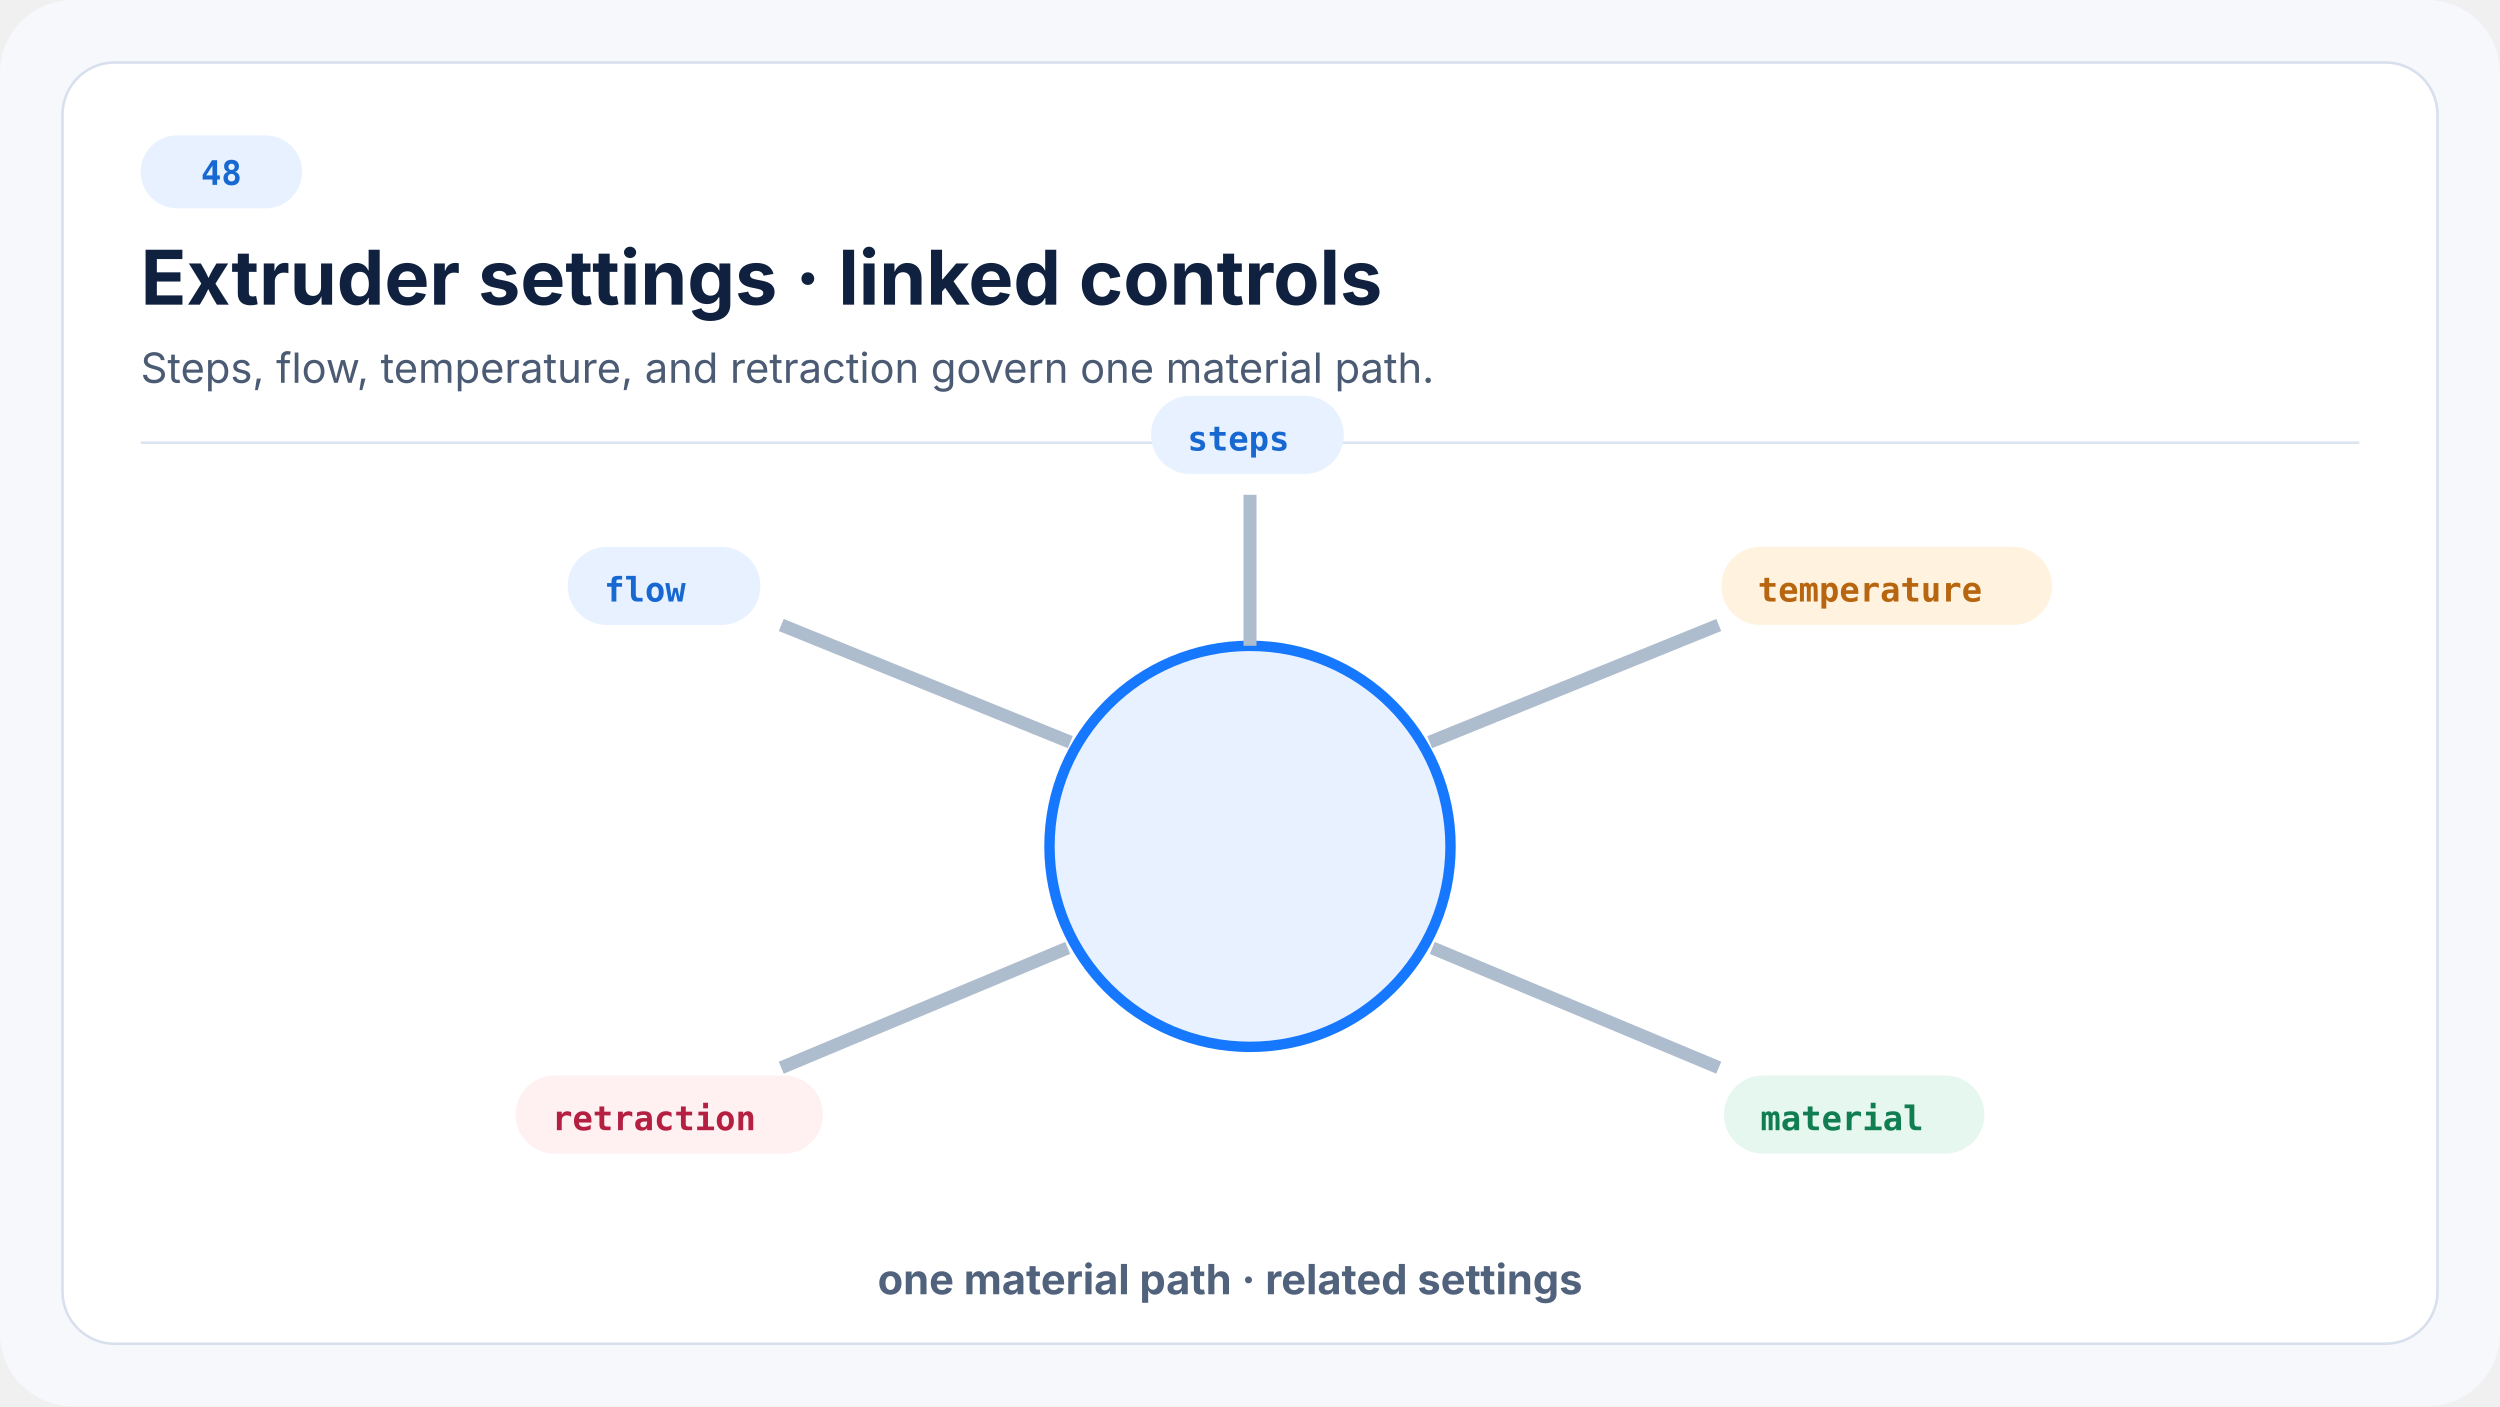
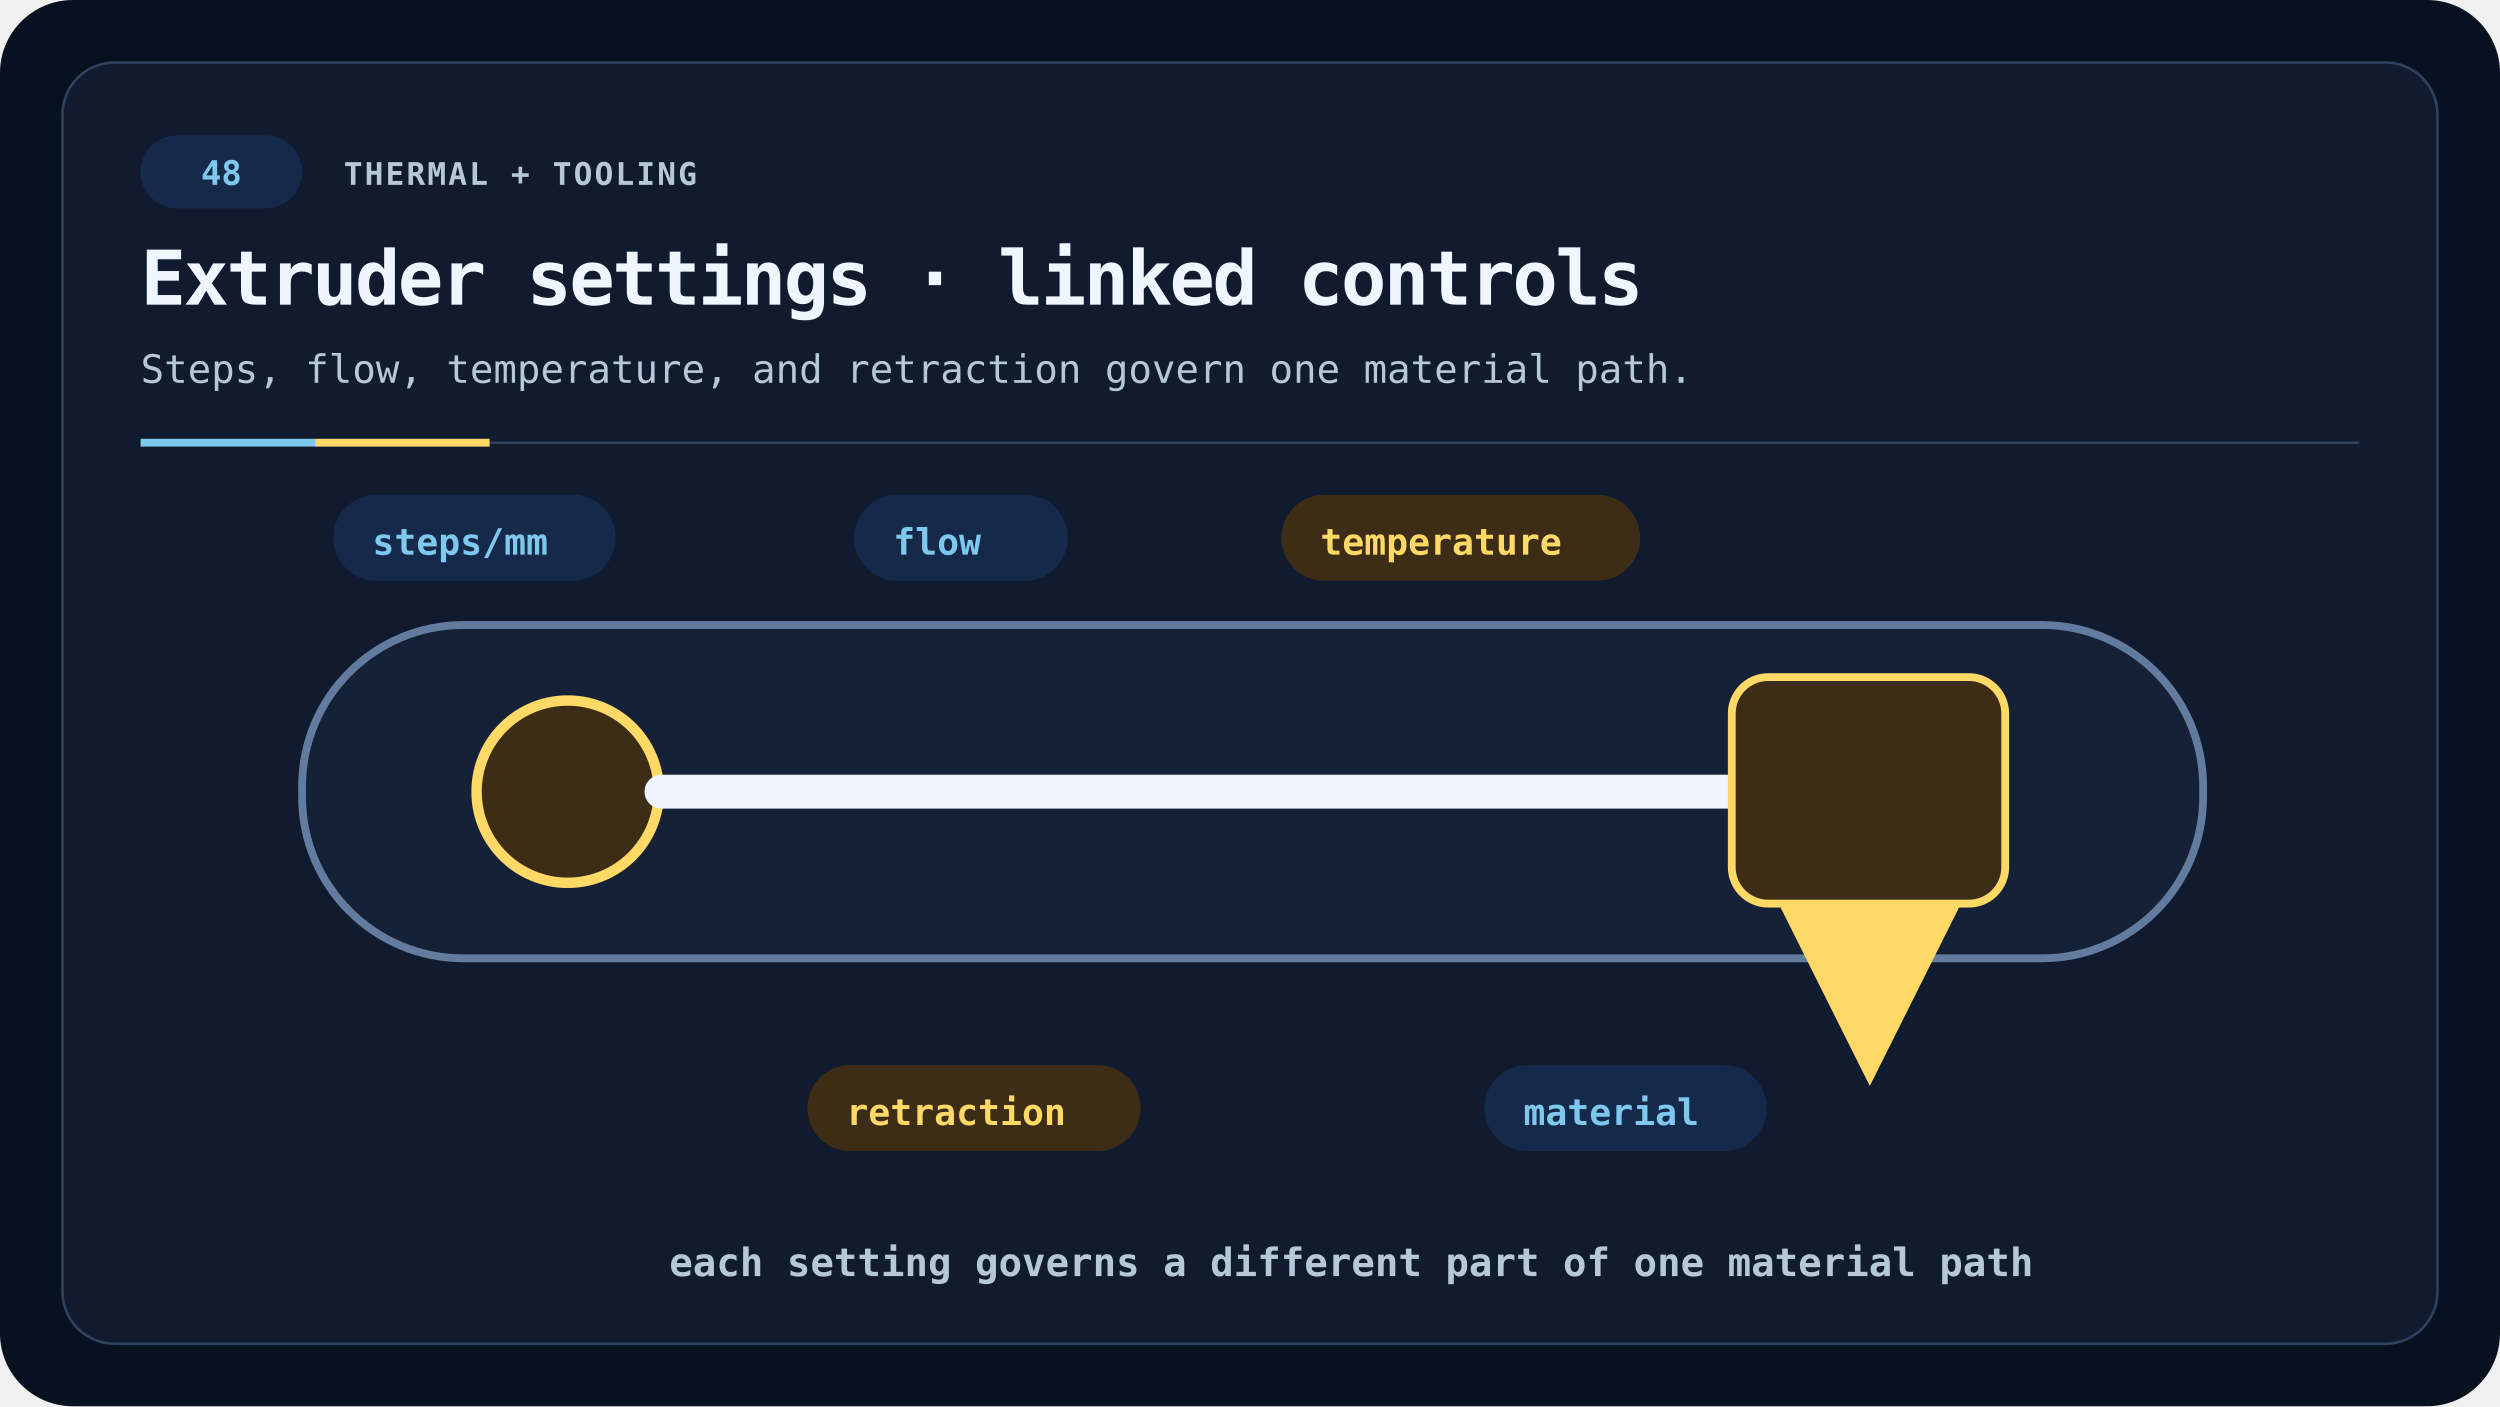
<svg xmlns="http://www.w3.org/2000/svg" viewBox="0 0 960 540" role="img" aria-labelledby="title-48-extruder-options desc-48-extruder-options">
  <defs>
+     <style>@font-face{font-family:'Smoothie Technical';src:url('fonts/JetBrainsMono-Regular.ttf') format('truetype');font-weight:400;}@font-face{font-family:'Smoothie Technical';src:url('fonts/JetBrainsMono-SemiBold.ttf') format('truetype');font-weight:700;}</style>
    <marker id="blue" markerWidth="10" markerHeight="10" refX="8" refY="5" orient="auto">
-       <path d="M0,0 L10,5 L0,10 z" fill="#1677ff" />
+       <path d="M0,0 L10,5 L0,10 z" fill="#7ec8ed" />
    </marker>
    <marker id="green" markerWidth="10" markerHeight="10" refX="8" refY="5" orient="auto">
-       <path d="M0,0 L10,5 L0,10 z" fill="#19a974" />
+       <path d="M0,0 L10,5 L0,10 z" fill="#ffd966" />
    </marker>
    <marker id="orange" markerWidth="10" markerHeight="10" refX="8" refY="5" orient="auto">
-       <path d="M0,0 L10,5 L0,10 z" fill="#f28c28" />
+       <path d="M0,0 L10,5 L0,10 z" fill="#ffd966" />
    </marker>
    <filter id="shadow" x="-20%" y="-20%" width="140%" height="140%">
      <feDropShadow dx="0" dy="5" stdDeviation="8" flood-color="#172033" flood-opacity=".14" />
    </filter>
  </defs>
-   <rect width="960" height="540" rx="28" fill="#f6f8fc" />
-   <rect x="24" y="24" width="912" height="492" rx="20" fill="#fff" stroke="#d8e0ed" />
-   <rect x="54" y="52" width="62" height="28" rx="14" fill="#e8f1ff" />
-   <text x="85" y="71" text-anchor="middle" font-family="ui-monospace, SFMono-Regular, Menlo, monospace" font-size="13" font-weight="700" fill="#1769d1">48</text>
-   <text x="54" y="117" font-family="Inter, Arial, sans-serif" font-size="29" font-weight="750" fill="#10213f">Extruder settings · linked controls</text>
-   <text x="54" y="147" font-family="Inter, Arial, sans-serif" font-size="16" fill="#4b5b73">Steps, flow, temperature, and retraction govern one material path.</text>
-   <line x1="54" y1="170" x2="906" y2="170" stroke="#dce4ef" />
-   <circle cx="480" cy="325" r="77" fill="#e8f1ff" stroke="#1677ff" stroke-width="4" />
-   <path d="M480 248 V190 M411 285 L300 240 M549 285 L660 240 M410 364 L300 410 M550 364 L660 410" stroke="#aebdce" stroke-width="5" />
-   <rect x="442" y="152" width="74" height="30" rx="15" fill="#e8f1ff" />
-   <text x="456" y="173" font-family="ui-monospace, SFMono-Regular, Menlo, monospace" font-size="13" font-weight="700" fill="#1769d1">steps</text>
-   <rect x="218" y="210" width="74" height="30" rx="15" fill="#e8f1ff" />
-   <text x="232" y="231" font-family="ui-monospace, SFMono-Regular, Menlo, monospace" font-size="13" font-weight="700" fill="#1769d1">flow</text>
-   <rect x="661" y="210" width="127" height="30" rx="15" fill="#fff3df" />
-   <text x="675" y="231" font-family="ui-monospace, SFMono-Regular, Menlo, monospace" font-size="13" font-weight="700" fill="#b7650f">temperature</text>
-   <rect x="198" y="413" width="118" height="30" rx="15" fill="#fff0f1" />
-   <text x="212" y="434" font-family="ui-monospace, SFMono-Regular, Menlo, monospace" font-size="13" font-weight="700" fill="#b41f42">retraction</text>
-   <rect x="662" y="413" width="100" height="30" rx="15" fill="#e5f7ee" />
-   <text x="676" y="434" font-family="ui-monospace, SFMono-Regular, Menlo, monospace" font-size="13" font-weight="700" fill="#117e52">material</text>
-   <text x="337" y="497" font-family="Inter, Arial, sans-serif" font-size="16" font-weight="650" fill="#51627c">one material path · related settings</text>
+   <rect width="960" height="540" rx="28" fill="#07111f" />
+   <rect x="24" y="24" width="912" height="492" rx="20" fill="#101b2f" stroke="#30415e" />
+   <rect x="54" y="52" width="62" height="28" rx="14" fill="#152a4b" />
+   <text x="85" y="71" text-anchor="middle" font-family="'Smoothie Technical', 'JetBrains Mono', 'DejaVu Sans Mono', monospace" font-size="13" font-weight="700" fill="#7ec8ed">48</text>
+   <text x="132" y="71" font-family="'Smoothie Technical', 'JetBrains Mono', 'DejaVu Sans Mono', monospace" font-size="12" font-weight="700" letter-spacing=".8" fill="#b6c7da">THERMAL + TOOLING</text>
+   <text x="54" y="117" font-family="'Smoothie Technical', 'JetBrains Mono', 'DejaVu Sans Mono', monospace" font-size="29" font-weight="700" letter-spacing="-1" fill="#f0f6ff">Extruder settings · linked controls</text>
+   <text x="54" y="147" font-family="'Smoothie Technical', 'JetBrains Mono', 'DejaVu Sans Mono', monospace" font-size="15" fill="#b6c7da">Steps, flow, temperature, and retraction govern one material path.</text>
+   <line x1="54" y1="170" x2="906" y2="170" stroke="#30415e" />
+   <path d="M54 170 H121" stroke="#7ec8ed" stroke-width="3" />
+   <path d="M121 170 H188" stroke="#ffd966" stroke-width="3" />
+   <rect x="116" y="240" width="730" height="128" rx="62" fill="#152137" stroke="#637b9e" stroke-width="3" />
+   <circle cx="218" cy="304" r="35" fill="#3d2c16" stroke="#ffd966" stroke-width="4" />
+   <path d="M254 304 H690" stroke="#f0f6ff" stroke-width="13" stroke-linecap="round" />
+   <rect x="665" y="260" width="105" height="87" rx="14" fill="#3d2c16" stroke="#ffd966" stroke-width="3" />
+   <path d="M718 347 V403" stroke="#ffd966" stroke-width="7" marker-end="url(#orange)" />
+   <rect x="128" y="190" width="108.4" height="33" rx="16.5" fill="#152a4b" />
+   <text x="143" y="213" font-family="'Smoothie Technical', 'JetBrains Mono', 'DejaVu Sans Mono', monospace" font-size="14" font-weight="700" fill="#7ec8ed">steps/mm</text>
+   <rect x="328" y="190" width="82" height="33" rx="16.5" fill="#152a4b" />
+   <text x="343" y="213" font-family="'Smoothie Technical', 'JetBrains Mono', 'DejaVu Sans Mono', monospace" font-size="14" font-weight="700" fill="#7ec8ed">flow</text>
+   <rect x="492" y="190" width="137.8" height="33" rx="16.5" fill="#3d2c16" />
+   <text x="507" y="213" font-family="'Smoothie Technical', 'JetBrains Mono', 'DejaVu Sans Mono', monospace" font-size="14" font-weight="700" fill="#ffd966">temperature</text>
+   <rect x="310" y="409" width="128" height="33" rx="16.5" fill="#3d2c16" />
+   <text x="325" y="432" font-family="'Smoothie Technical', 'JetBrains Mono', 'DejaVu Sans Mono', monospace" font-size="14" font-weight="700" fill="#ffd966">retraction</text>
+   <rect x="570" y="409" width="108.4" height="33" rx="16.5" fill="#152a4b" />
+   <text x="585" y="432" font-family="'Smoothie Technical', 'JetBrains Mono', 'DejaVu Sans Mono', monospace" font-size="14" font-weight="700" fill="#7ec8ed">material</text>
+   <text x="257" y="490" font-family="'Smoothie Technical', 'JetBrains Mono', 'DejaVu Sans Mono', monospace" font-size="15" font-weight="700" fill="#b6c7da">each setting governs a different part of one material path</text>
</svg>
